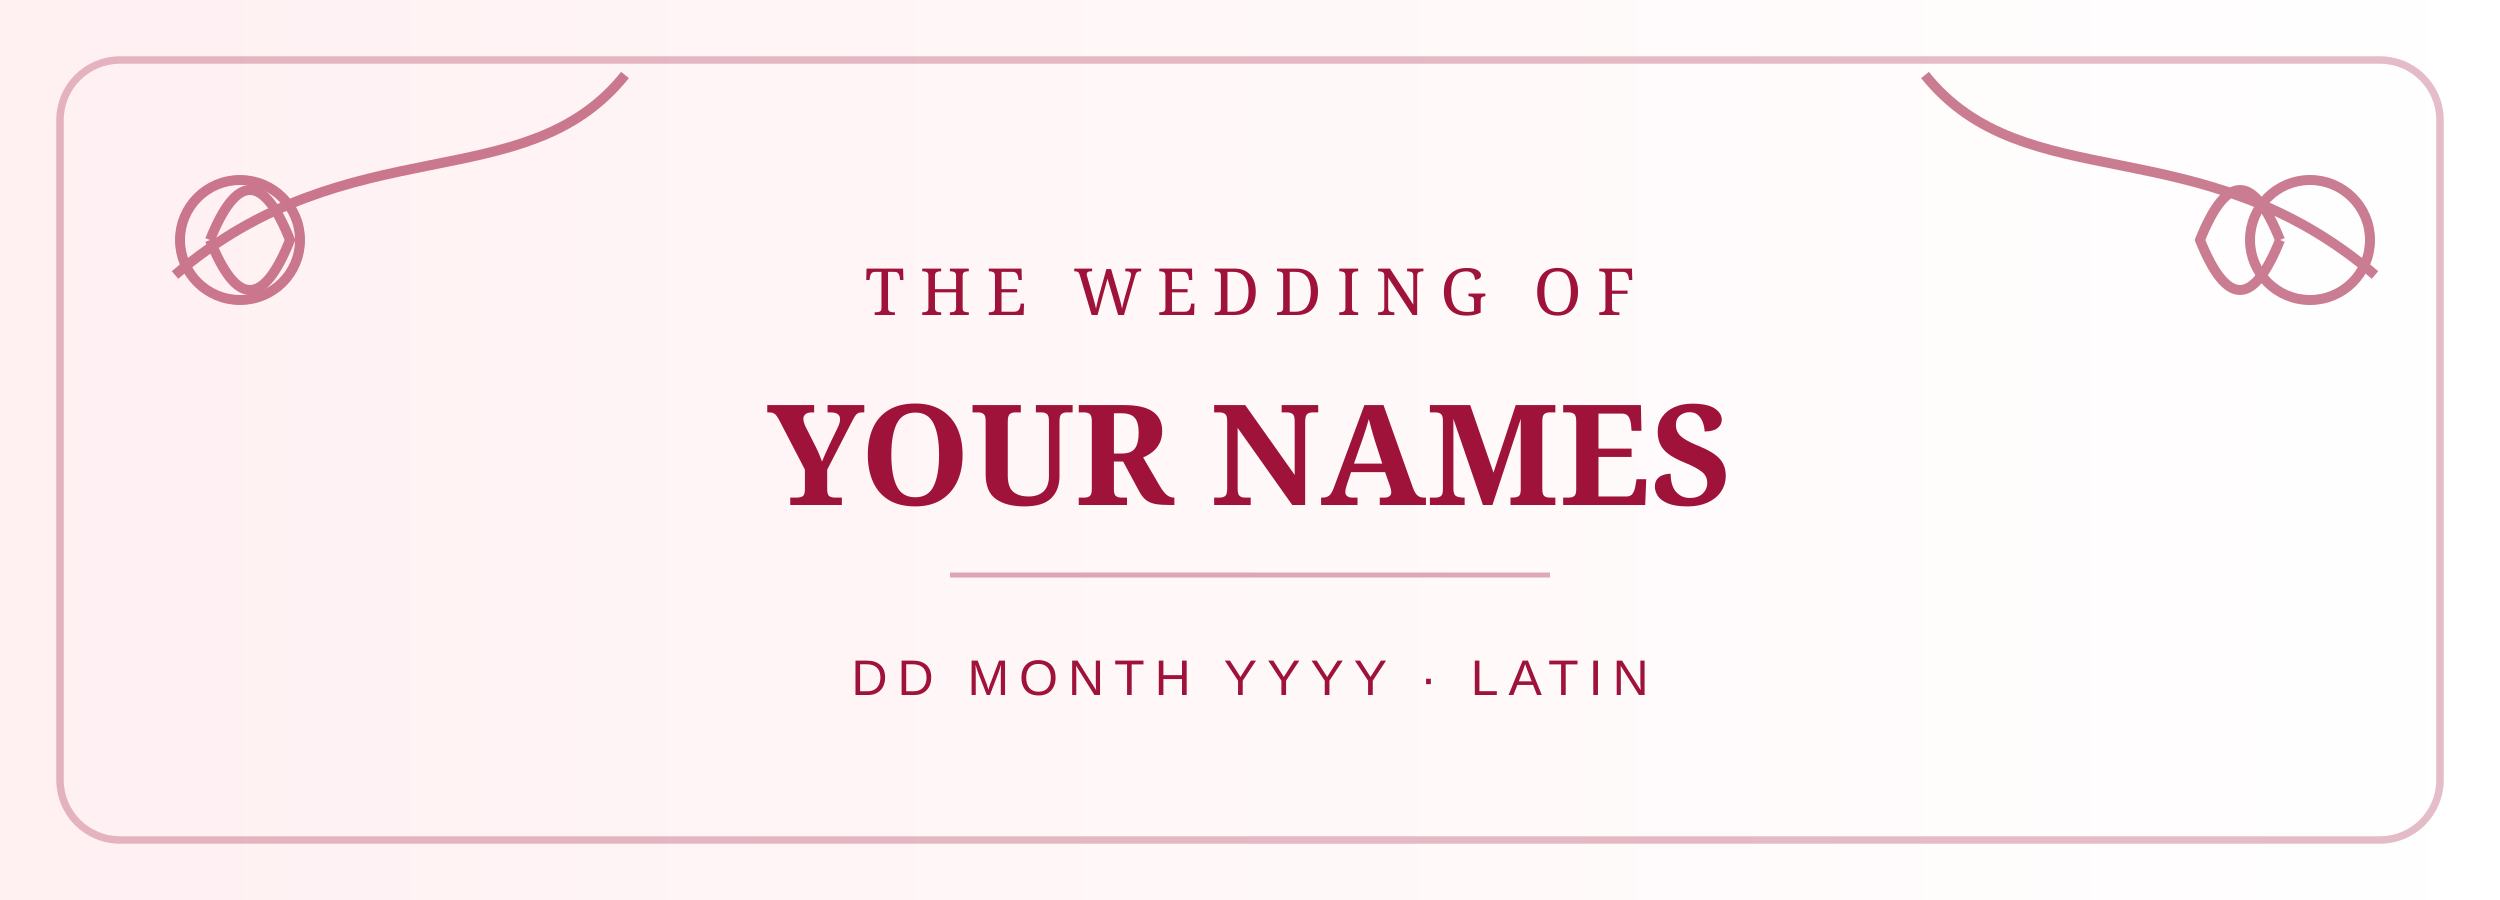
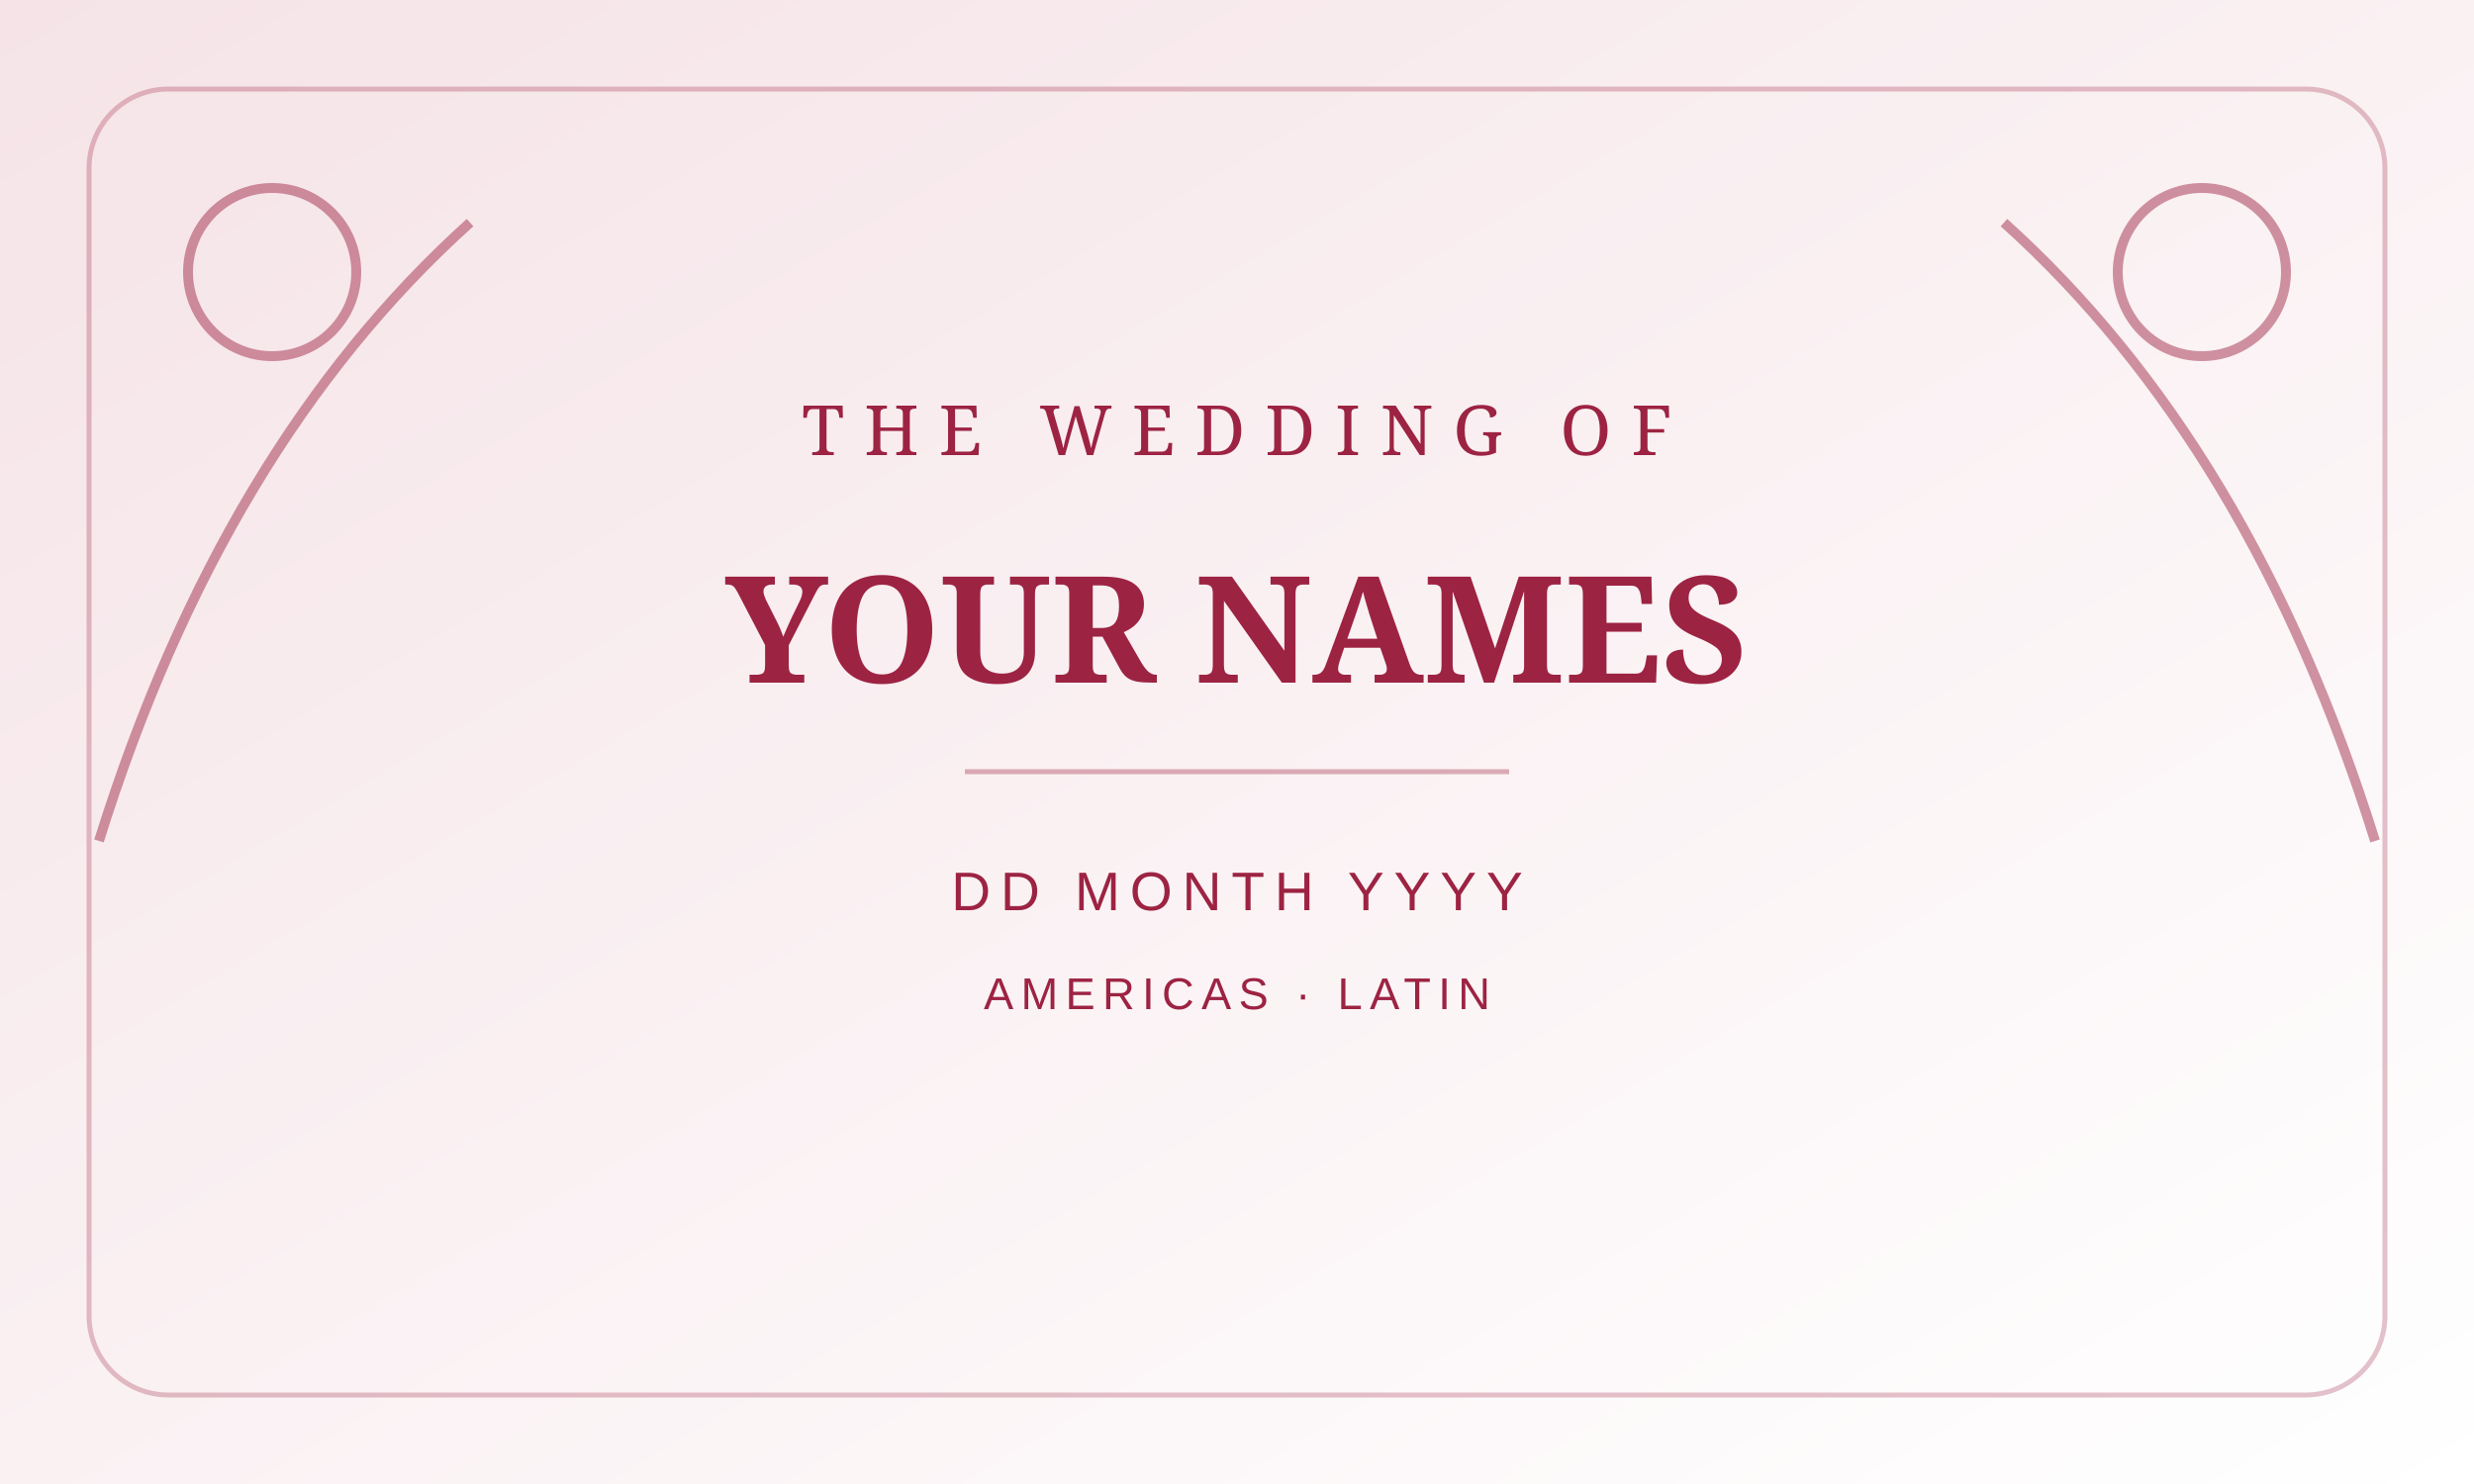
- <svg xmlns="http://www.w3.org/2000/svg" viewBox="0 0 500 180" role="img" aria-label="Latin Romance wedding invitation visual">
+ <svg xmlns="http://www.w3.org/2000/svg" viewBox="0 0 500 300">
  <defs>
-     <linearGradient id="g" x1="0" x2="1">
-       <stop stop-color="#fff0f2" />
+     <linearGradient id="bg" x1="0" y1="0" x2="1" y2="1">
+       <stop stop-color="#f5e3e7" />
      <stop offset="1" stop-color="#ffffff" />
    </linearGradient>
+     <filter id="shadow">
+       <feDropShadow dx="0" dy="5" stdDeviation="6" flood-opacity=".12" />
+     </filter>
  </defs>
-   <rect width="500" height="180" fill="url(#g)" />
-   <g fill="none" stroke="#9f1239" stroke-width="2" opacity=".55">
-     <path d="M35 55 C70 25 105 40 125 15 M475 55 C440 25 405 40 385 15" />
-     <circle cx="48" cy="48" r="12" />
-     <circle cx="462" cy="48" r="12" />
-     <path d="M42 48q8-20 16 0q-8 20-16 0M456 48q-8-20-16 0q8 20 16 0" />
+   <rect width="500" height="300" fill="url(#bg)" />
+   <g fill="none" stroke="#9d2343" opacity=".48" stroke-width="2">
+     <path d="M20 170Q45 90 95 45M480 170Q455 90 405 45" />
+     <circle cx="55" cy="55" r="17" />
+     <circle cx="445" cy="55" r="17" />
  </g>
-   <rect x="12" y="12" width="476" height="156" rx="12" fill="none" stroke="#9f1239" stroke-width="1.5" opacity=".28" />
-   <text x="250" y="63" text-anchor="middle" font-family="Georgia,serif" font-size="13" fill="#9f1239" letter-spacing="3">THE WEDDING OF</text>
-   <text x="250" y="101" text-anchor="middle" font-family="Georgia,serif" font-size="28" font-weight="700" fill="#9f1239">YOUR NAMES</text>
-   <line x1="190" y1="115" x2="310" y2="115" stroke="#9f1239" opacity=".35" />
-   <text x="250" y="139" text-anchor="middle" font-family="Arial,sans-serif" font-size="10" fill="#9f1239" letter-spacing="2">DD MONTH YYYY · LATIN</text>
+   <rect x="18" y="18" width="464" height="264" rx="16" fill="none" stroke="#9d2343" opacity=".28" />
+   <g text-anchor="middle" fill="#9d2343">
+     <text x="250" y="92" font-family="Georgia,serif" font-size="14" letter-spacing="4">THE WEDDING OF</text>
+     <text x="250" y="138" font-family="Georgia,serif" font-size="30" font-weight="700">YOUR NAMES</text>
+     <line x1="195" y1="156" x2="305" y2="156" stroke="#9d2343" opacity=".35" />
+     <text x="250" y="184" font-family="Arial,sans-serif" font-size="11" letter-spacing="2">DD MONTH YYYY</text>
+     <text x="250" y="204" font-family="Arial,sans-serif" font-size="9" letter-spacing="1.5">AMERICAS · LATIN</text>
+   </g>
</svg>
